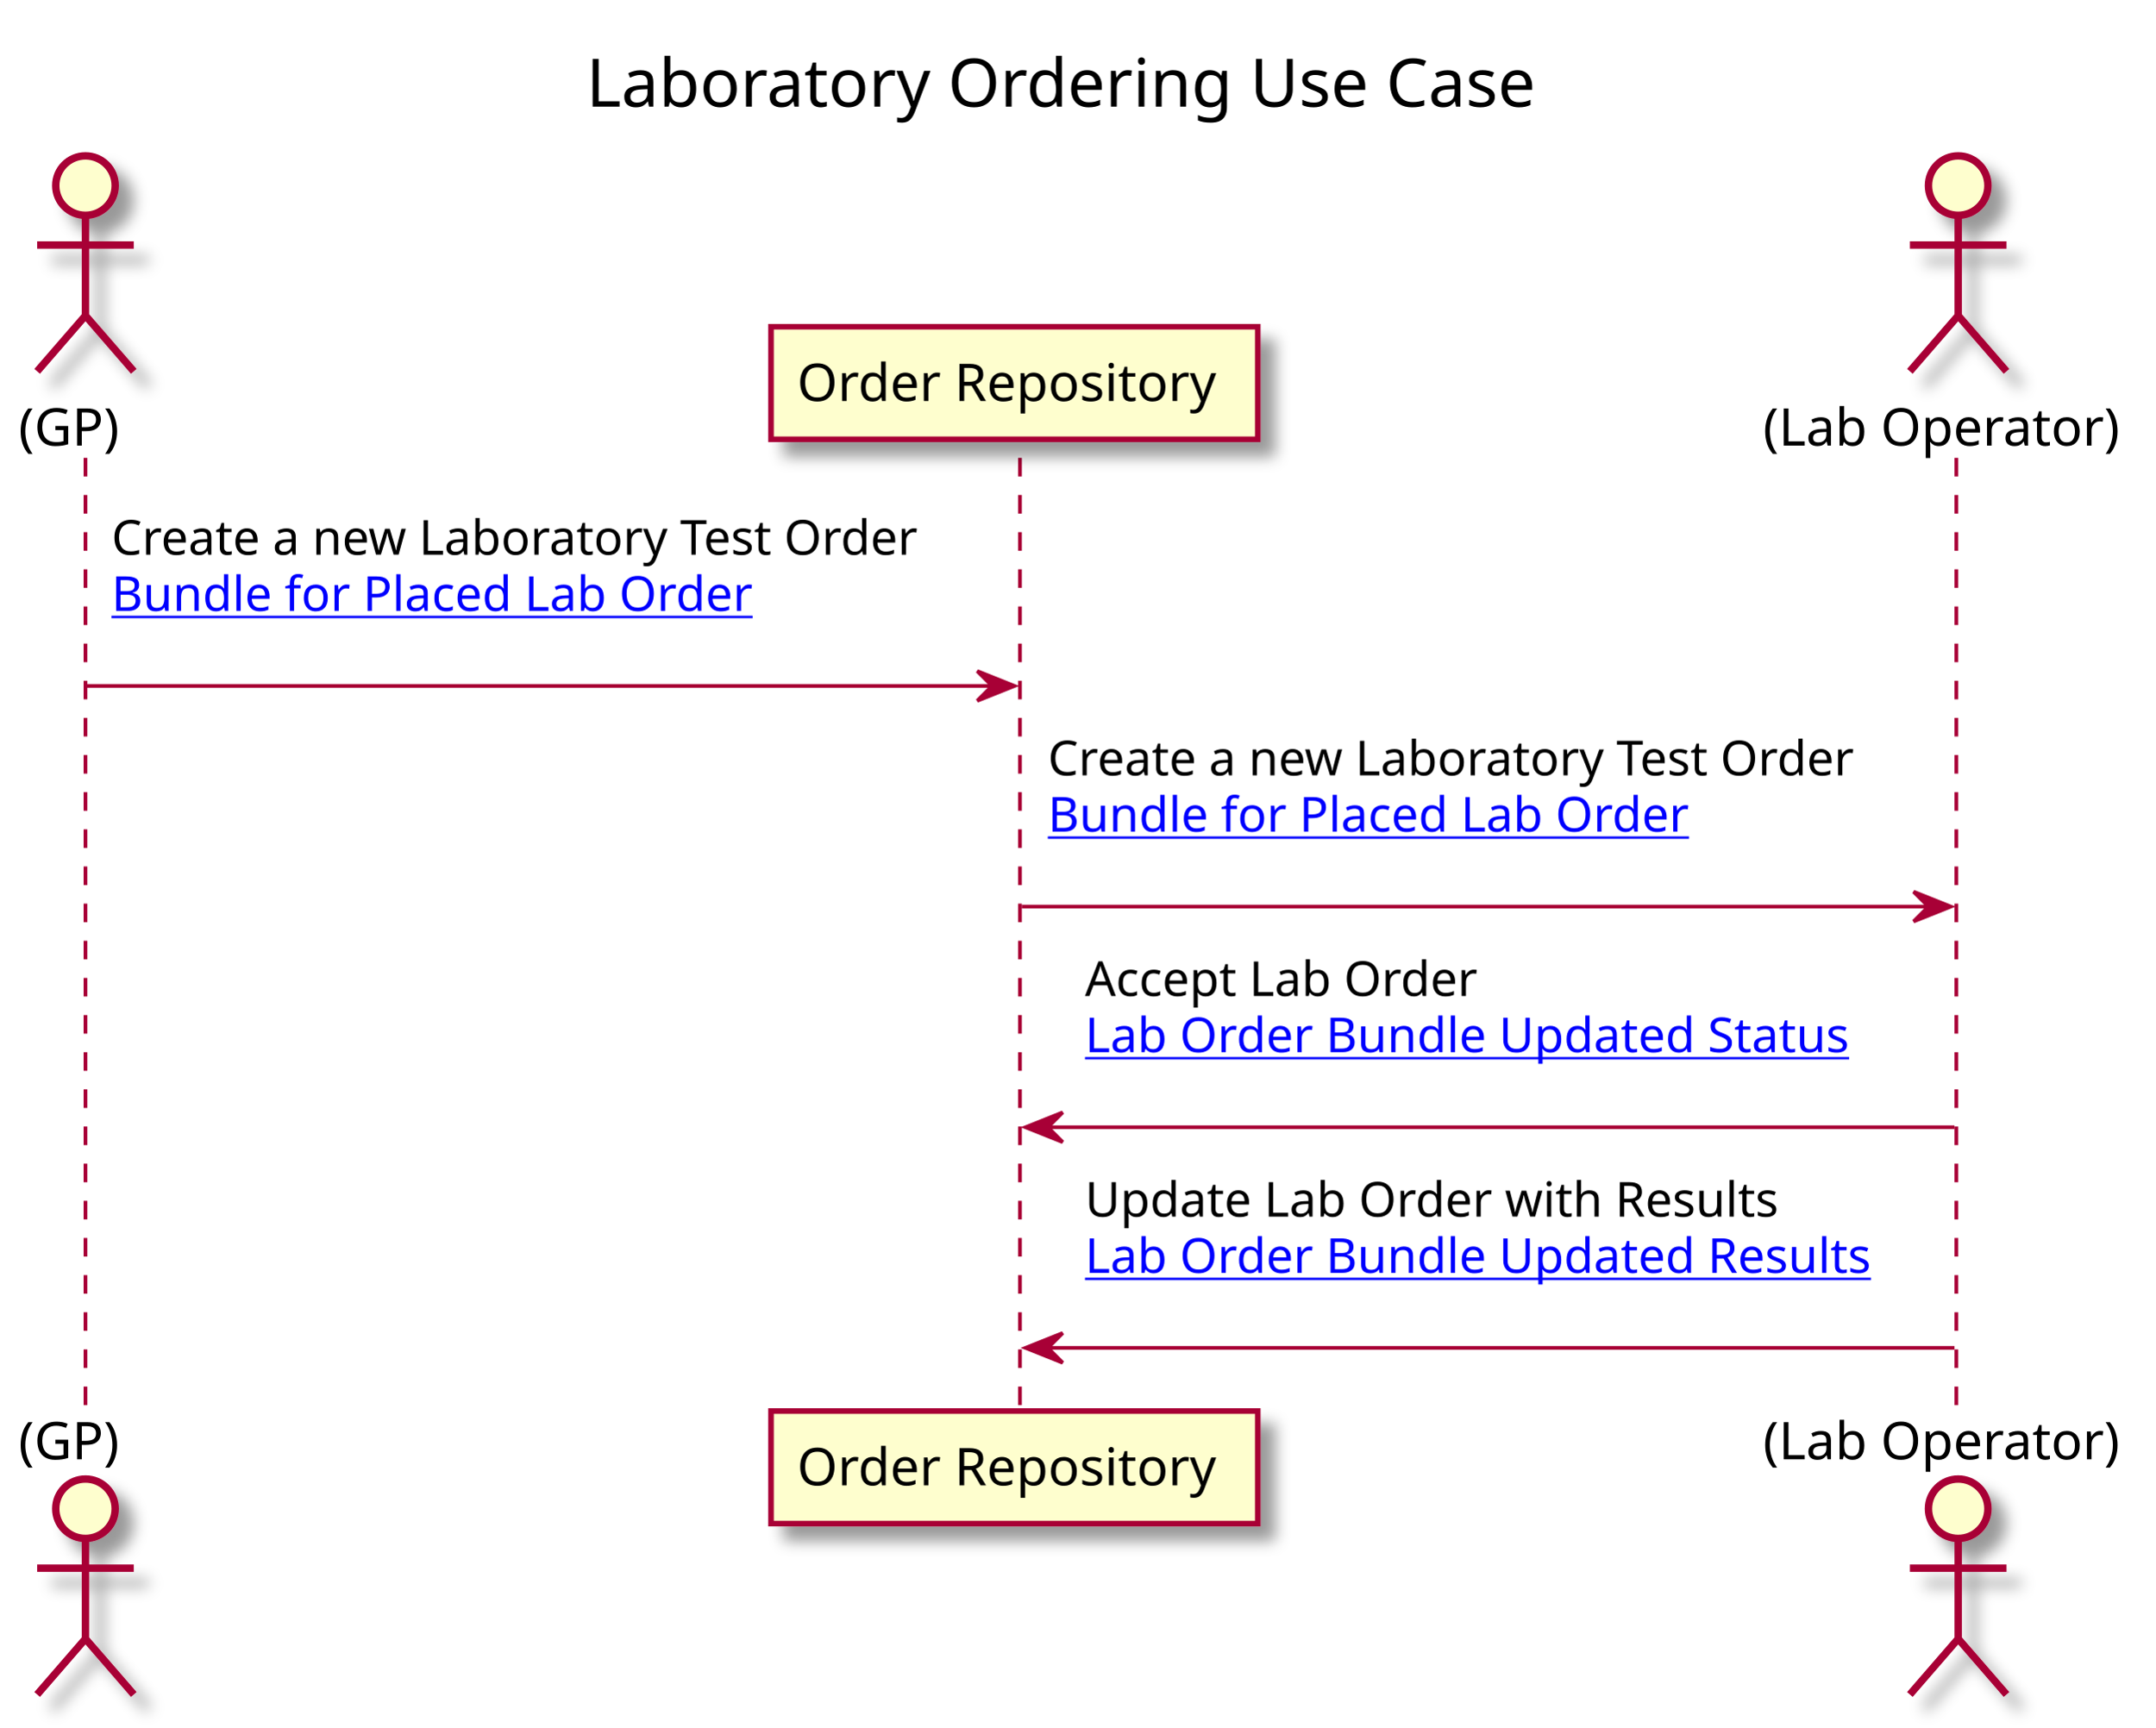
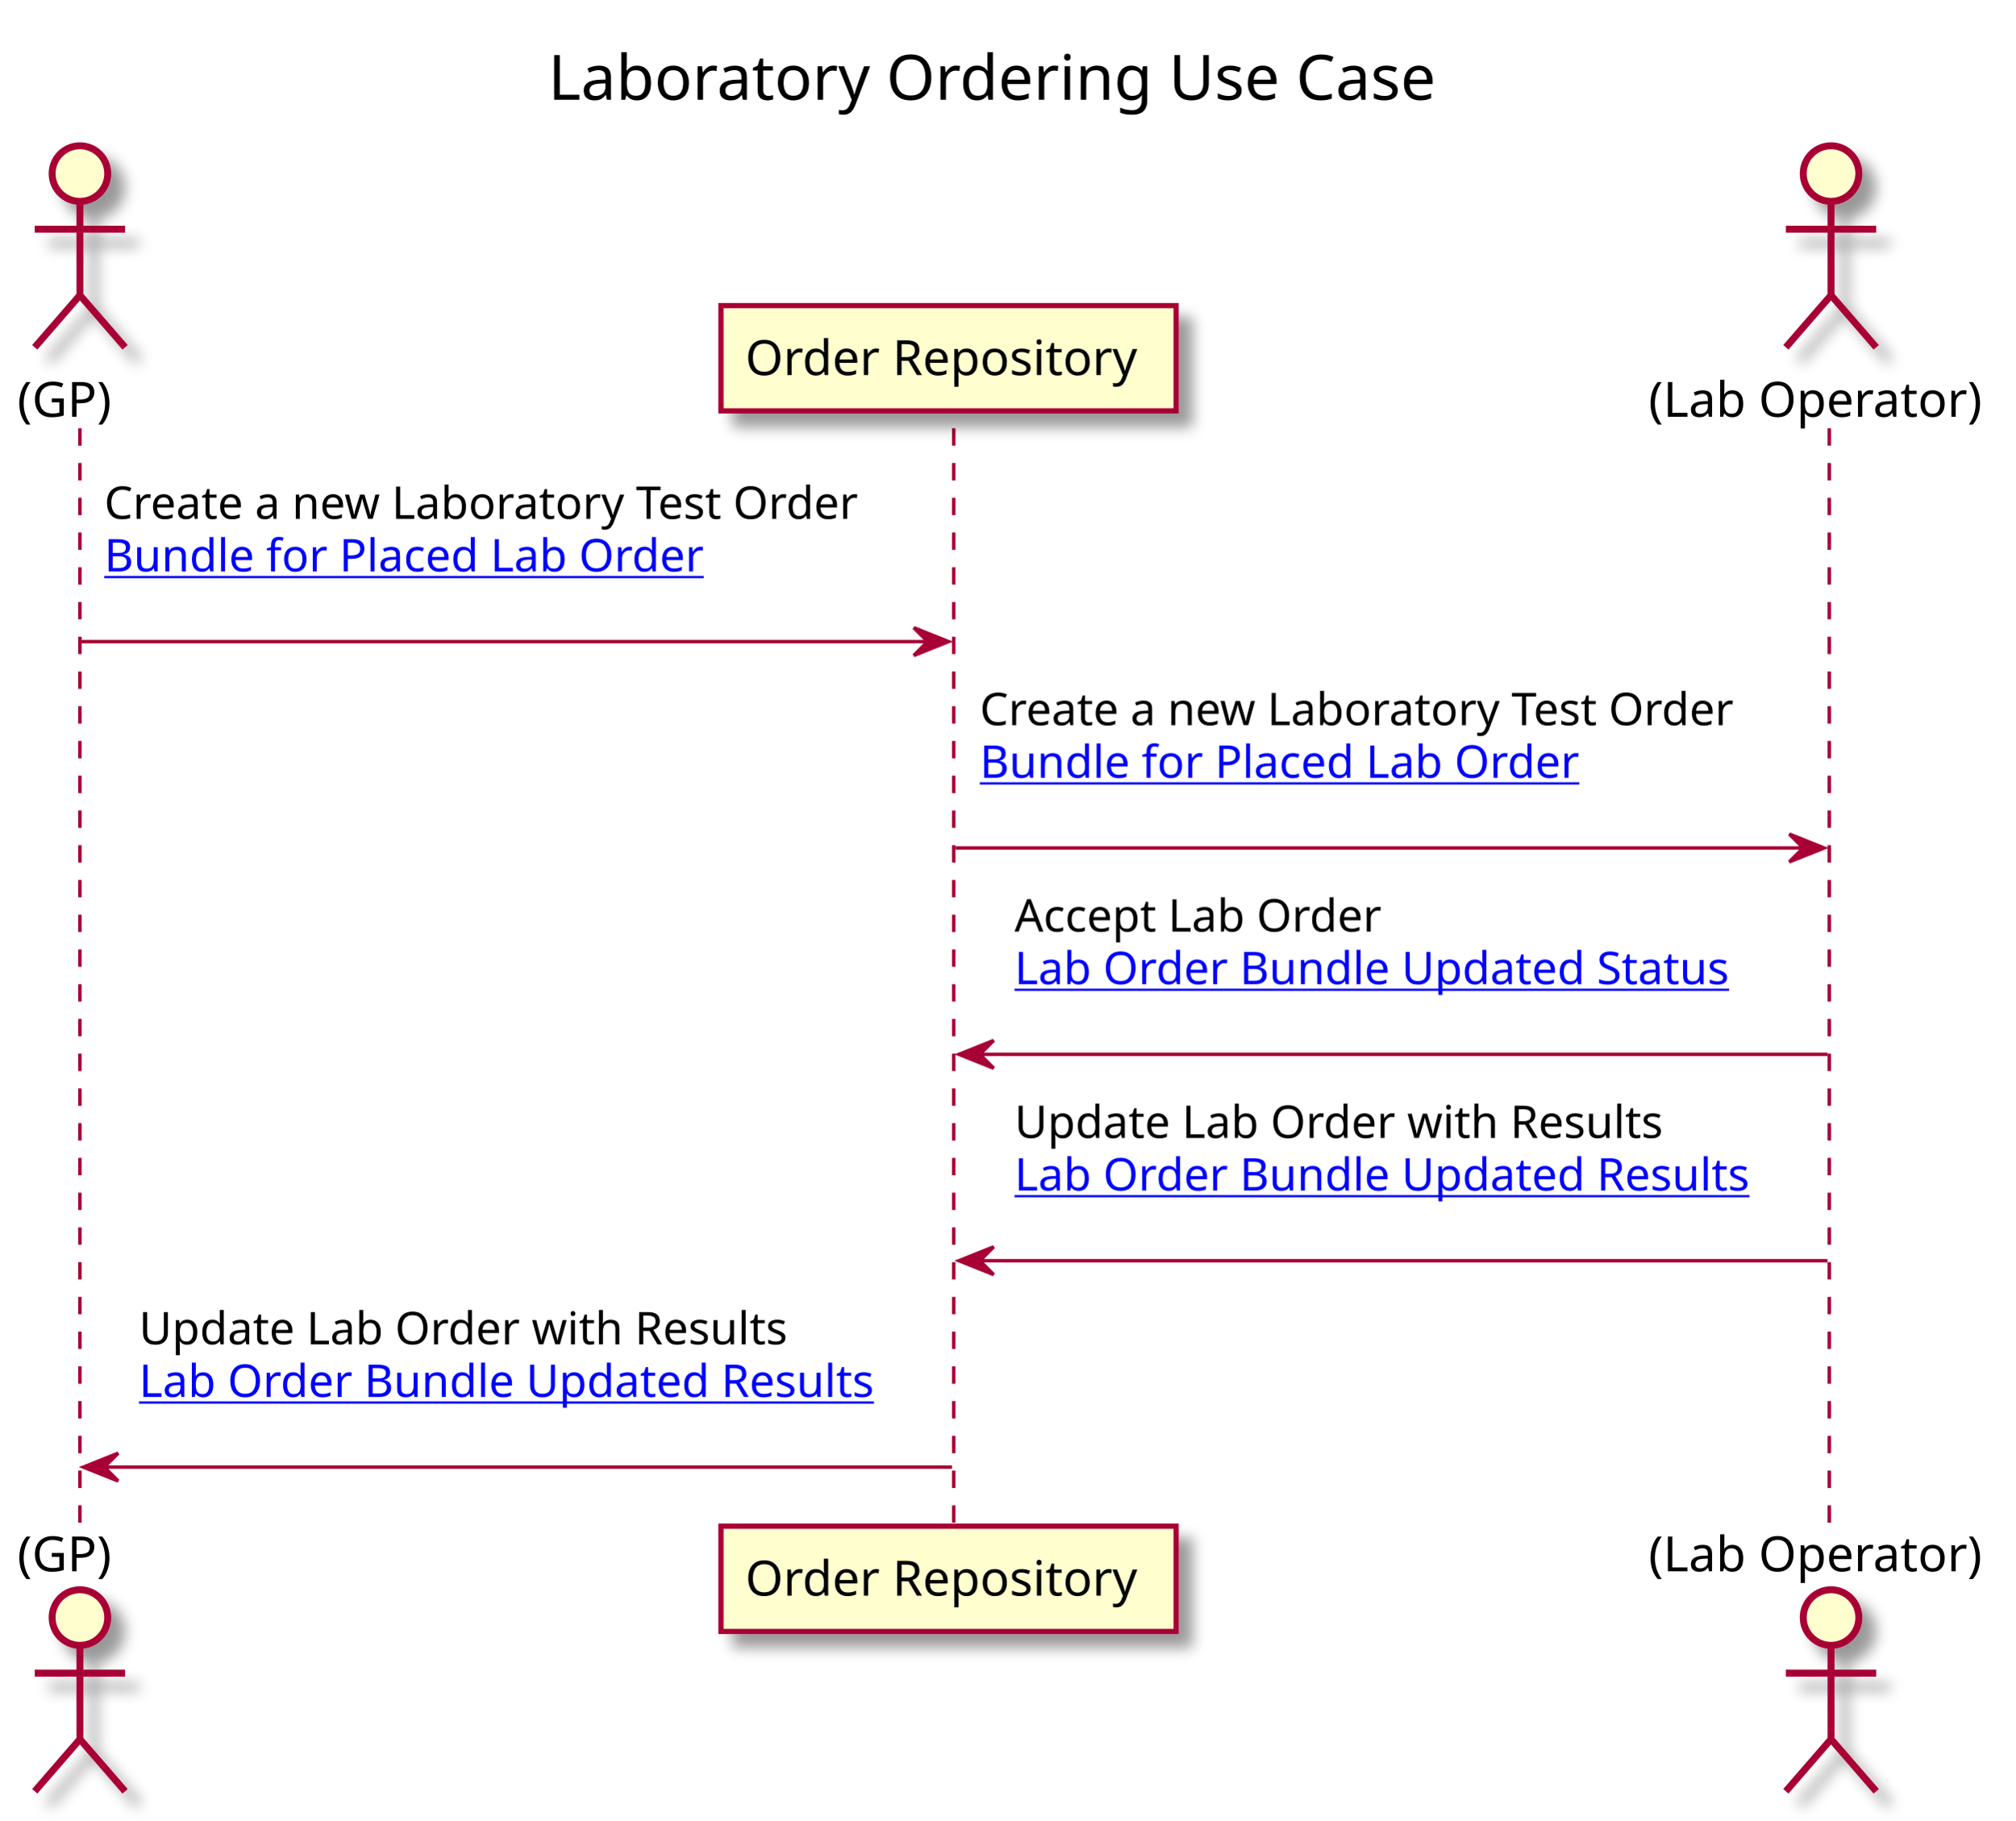
- <svg xmlns="http://www.w3.org/2000/svg" xmlns:xlink="http://www.w3.org/1999/xlink" contentScriptType="application/ecmascript" contentStyleType="text/css" height="465px" preserveAspectRatio="none" style="width:580px;height:465px;" version="1.1" viewBox="0 0 580 465" width="580px" zoomAndPan="magnify">
+ <svg xmlns="http://www.w3.org/2000/svg" xmlns:xlink="http://www.w3.org/1999/xlink" contentScriptType="application/ecmascript" contentStyleType="text/css" height="524px" preserveAspectRatio="none" style="width:580px;height:524px;" version="1.1" viewBox="0 0 580 524" width="580px" zoomAndPan="magnify">
  <defs>
-     <filter height="300%" id="f1bbm4ut2fktrs" width="300%" x="-1" y="-1">
+     <filter height="300%" id="f1awj04sz3m48h" width="300%" x="-1" y="-1">
      <feGaussianBlur result="blurOut" stdDeviation="2.0" />
      <feColorMatrix in="blurOut" result="blurOut2" type="matrix" values="0 0 0 0 0 0 0 0 0 0 0 0 0 0 0 0 0 0 .4 0" />
      <feOffset dx="4.0" dy="4.0" in="blurOut2" result="blurOut3" />
      <feBlend in="SourceGraphic" in2="blurOut3" mode="normal" />
    </filter>
  </defs>
  <g>
    <text fill="#000000" font-family="sans-serif" font-size="18" lengthAdjust="spacing" textLength="269" x="157.75" y="28.708">Laboratory Ordering Use Case</text>
-     <line style="stroke:#A80036;stroke-width:1.0;stroke-dasharray:5.0,5.0;" x1="23" x2="23" y1="123.25" y2="380.844" />
-     <line style="stroke:#A80036;stroke-width:1.0;stroke-dasharray:5.0,5.0;" x1="274.5" x2="274.5" y1="123.25" y2="380.844" />
-     <line style="stroke:#A80036;stroke-width:1.0;stroke-dasharray:5.0,5.0;" x1="526.5" x2="526.5" y1="123.25" y2="380.844" />
+     <line style="stroke:#A80036;stroke-width:1.0;stroke-dasharray:5.0,5.0;" x1="23" x2="23" y1="123.25" y2="440.242" />
+     <line style="stroke:#A80036;stroke-width:1.0;stroke-dasharray:5.0,5.0;" x1="274.5" x2="274.5" y1="123.25" y2="440.242" />
+     <line style="stroke:#A80036;stroke-width:1.0;stroke-dasharray:5.0,5.0;" x1="526.5" x2="526.5" y1="123.25" y2="440.242" />
    <text fill="#000000" font-family="sans-serif" font-size="14" lengthAdjust="spacing" textLength="30" x="5" y="119.948">(GP)</text>
-     <ellipse cx="23" cy="49.953" fill="#FEFECE" filter="url(#f1bbm4ut2fktrs)" rx="8" ry="8" style="stroke:#A80036;stroke-width:2.0;" />
-     <path d="M23,57.953 L23,84.953 M10,65.953 L36,65.953 M23,84.953 L10,99.953 M23,84.953 L36,99.953 " fill="none" filter="url(#f1bbm4ut2fktrs)" style="stroke:#A80036;stroke-width:2.0;" />
-     <text fill="#000000" font-family="sans-serif" font-size="14" lengthAdjust="spacing" textLength="30" x="5" y="392.839">(GP)</text>
-     <ellipse cx="23" cy="406.141" fill="#FEFECE" filter="url(#f1bbm4ut2fktrs)" rx="8" ry="8" style="stroke:#A80036;stroke-width:2.0;" />
-     <path d="M23,414.141 L23,441.141 M10,422.141 L36,422.141 M23,441.141 L10,456.141 M23,441.141 L36,456.141 " fill="none" filter="url(#f1bbm4ut2fktrs)" style="stroke:#A80036;stroke-width:2.0;" />
-     <rect fill="#FEFECE" filter="url(#f1bbm4ut2fktrs)" height="30.297" style="stroke:#A80036;stroke-width:1.5;" width="131" x="207.5" y="87.953" />
+     <ellipse cx="23" cy="49.953" fill="#FEFECE" filter="url(#f1awj04sz3m48h)" rx="8" ry="8" style="stroke:#A80036;stroke-width:2.0;" />
+     <path d="M23,57.953 L23,84.953 M10,65.953 L36,65.953 M23,84.953 L10,99.953 M23,84.953 L36,99.953 " fill="none" filter="url(#f1awj04sz3m48h)" style="stroke:#A80036;stroke-width:2.0;" />
+     <text fill="#000000" font-family="sans-serif" font-size="14" lengthAdjust="spacing" textLength="30" x="5" y="452.237">(GP)</text>
+     <ellipse cx="23" cy="465.539" fill="#FEFECE" filter="url(#f1awj04sz3m48h)" rx="8" ry="8" style="stroke:#A80036;stroke-width:2.0;" />
+     <path d="M23,473.539 L23,500.539 M10,481.539 L36,481.539 M23,500.539 L10,515.539 M23,500.539 L36,515.539 " fill="none" filter="url(#f1awj04sz3m48h)" style="stroke:#A80036;stroke-width:2.0;" />
+     <rect fill="#FEFECE" filter="url(#f1awj04sz3m48h)" height="30.297" style="stroke:#A80036;stroke-width:1.5;" width="131" x="207.5" y="87.953" />
    <text fill="#000000" font-family="sans-serif" font-size="14" lengthAdjust="spacing" textLength="117" x="214.5" y="107.948">Order Repository</text>
-     <rect fill="#FEFECE" filter="url(#f1bbm4ut2fktrs)" height="30.297" style="stroke:#A80036;stroke-width:1.5;" width="131" x="207.5" y="379.844" />
-     <text fill="#000000" font-family="sans-serif" font-size="14" lengthAdjust="spacing" textLength="117" x="214.5" y="399.839">Order Repository</text>
+     <rect fill="#FEFECE" filter="url(#f1awj04sz3m48h)" height="30.297" style="stroke:#A80036;stroke-width:1.5;" width="131" x="207.5" y="439.242" />
+     <text fill="#000000" font-family="sans-serif" font-size="14" lengthAdjust="spacing" textLength="117" x="214.5" y="459.237">Order Repository</text>
    <text fill="#000000" font-family="sans-serif" font-size="14" lengthAdjust="spacing" textLength="99" x="474.5" y="119.948">(Lab Operator)</text>
-     <ellipse cx="527" cy="49.953" fill="#FEFECE" filter="url(#f1bbm4ut2fktrs)" rx="8" ry="8" style="stroke:#A80036;stroke-width:2.0;" />
-     <path d="M527,57.953 L527,84.953 M514,65.953 L540,65.953 M527,84.953 L514,99.953 M527,84.953 L540,99.953 " fill="none" filter="url(#f1bbm4ut2fktrs)" style="stroke:#A80036;stroke-width:2.0;" />
-     <text fill="#000000" font-family="sans-serif" font-size="14" lengthAdjust="spacing" textLength="99" x="474.5" y="392.839">(Lab Operator)</text>
-     <ellipse cx="527" cy="406.141" fill="#FEFECE" filter="url(#f1bbm4ut2fktrs)" rx="8" ry="8" style="stroke:#A80036;stroke-width:2.0;" />
-     <path d="M527,414.141 L527,441.141 M514,422.141 L540,422.141 M527,441.141 L514,456.141 M527,441.141 L540,456.141 " fill="none" filter="url(#f1bbm4ut2fktrs)" style="stroke:#A80036;stroke-width:2.0;" />
+     <ellipse cx="527" cy="49.953" fill="#FEFECE" filter="url(#f1awj04sz3m48h)" rx="8" ry="8" style="stroke:#A80036;stroke-width:2.0;" />
+     <path d="M527,57.953 L527,84.953 M514,65.953 L540,65.953 M527,84.953 L514,99.953 M527,84.953 L540,99.953 " fill="none" filter="url(#f1awj04sz3m48h)" style="stroke:#A80036;stroke-width:2.0;" />
+     <text fill="#000000" font-family="sans-serif" font-size="14" lengthAdjust="spacing" textLength="99" x="474.5" y="452.237">(Lab Operator)</text>
+     <ellipse cx="527" cy="465.539" fill="#FEFECE" filter="url(#f1awj04sz3m48h)" rx="8" ry="8" style="stroke:#A80036;stroke-width:2.0;" />
+     <path d="M527,473.539 L527,500.539 M514,481.539 L540,481.539 M527,500.539 L514,515.539 M527,500.539 L540,515.539 " fill="none" filter="url(#f1awj04sz3m48h)" style="stroke:#A80036;stroke-width:2.0;" />
    <polygon fill="#A80036" points="263,180.648,273,184.648,263,188.648,267,184.648" style="stroke:#A80036;stroke-width:1.0;" />
    <line style="stroke:#A80036;stroke-width:1.0;" x1="23" x2="269" y1="184.648" y2="184.648" />
    <text fill="#000000" font-family="sans-serif" font-size="13" lengthAdjust="spacing" textLength="228" x="30" y="149.317">Create a new Laboratory Test Order</text>
    <a href="ExampleScenario-scenario-lab-ordering-resources.html#lab-order-bundle.v0" target="_top" title="ExampleScenario-scenario-lab-ordering-resources.html#lab-order-bundle.v0" xlink:actuate="onRequest" xlink:href="ExampleScenario-scenario-lab-ordering-resources.html#lab-order-bundle.v0" xlink:show="new" xlink:title="ExampleScenario-scenario-lab-ordering-resources.html#lab-order-bundle.v0" xlink:type="simple">
      <text fill="#0000FF" font-family="sans-serif" font-size="13" lengthAdjust="spacing" text-decoration="underline" textLength="178" x="30" y="164.45">Bundle for Placed Lab Order</text>
    </a>
    <text fill="#000000" font-family="sans-serif" font-size="13" lengthAdjust="spacing" textLength="0" x="34" y="179.583" />
    <polygon fill="#A80036" points="515,240.047,525,244.047,515,248.047,519,244.047" style="stroke:#A80036;stroke-width:1.0;" />
    <line style="stroke:#A80036;stroke-width:1.0;" x1="275" x2="521" y1="244.047" y2="244.047" />
    <text fill="#000000" font-family="sans-serif" font-size="13" lengthAdjust="spacing" textLength="228" x="282" y="208.715">Create a new Laboratory Test Order</text>
    <a href="ExampleScenario-scenario-lab-ordering-resources.html#lab-order-bundle.v0" target="_top" title="ExampleScenario-scenario-lab-ordering-resources.html#lab-order-bundle.v0" xlink:actuate="onRequest" xlink:href="ExampleScenario-scenario-lab-ordering-resources.html#lab-order-bundle.v0" xlink:show="new" xlink:title="ExampleScenario-scenario-lab-ordering-resources.html#lab-order-bundle.v0" xlink:type="simple">
      <text fill="#0000FF" font-family="sans-serif" font-size="13" lengthAdjust="spacing" text-decoration="underline" textLength="178" x="282" y="223.848">Bundle for Placed Lab Order</text>
    </a>
    <text fill="#000000" font-family="sans-serif" font-size="13" lengthAdjust="spacing" textLength="0" x="286" y="238.981" />
    <polygon fill="#A80036" points="286,299.445,276,303.445,286,307.445,282,303.445" style="stroke:#A80036;stroke-width:1.0;" />
    <line style="stroke:#A80036;stroke-width:1.0;" x1="280" x2="526" y1="303.445" y2="303.445" />
    <text fill="#000000" font-family="sans-serif" font-size="13" lengthAdjust="spacing" textLength="111" x="292" y="268.114">Accept Lab Order</text>
    <a href="ExampleScenario-scenario-lab-ordering-resources.html#lab-order-bundle.v1" target="_top" title="ExampleScenario-scenario-lab-ordering-resources.html#lab-order-bundle.v1" xlink:actuate="onRequest" xlink:href="ExampleScenario-scenario-lab-ordering-resources.html#lab-order-bundle.v1" xlink:show="new" xlink:title="ExampleScenario-scenario-lab-ordering-resources.html#lab-order-bundle.v1" xlink:type="simple">
      <text fill="#0000FF" font-family="sans-serif" font-size="13" lengthAdjust="spacing" text-decoration="underline" textLength="216" x="292" y="283.247">Lab Order Bundle Updated Status</text>
    </a>
    <text fill="#000000" font-family="sans-serif" font-size="13" lengthAdjust="spacing" textLength="0" x="296" y="298.379" />
    <polygon fill="#A80036" points="286,358.844,276,362.844,286,366.844,282,362.844" style="stroke:#A80036;stroke-width:1.0;" />
    <line style="stroke:#A80036;stroke-width:1.0;" x1="280" x2="526" y1="362.844" y2="362.844" />
    <text fill="#000000" font-family="sans-serif" font-size="13" lengthAdjust="spacing" textLength="193" x="292" y="327.512">Update Lab Order with Results</text>
    <a href="ExampleScenario-scenario-lab-ordering-resources.html#lab-order-bundle.v2" target="_top" title="ExampleScenario-scenario-lab-ordering-resources.html#lab-order-bundle.v2" xlink:actuate="onRequest" xlink:href="ExampleScenario-scenario-lab-ordering-resources.html#lab-order-bundle.v2" xlink:show="new" xlink:title="ExampleScenario-scenario-lab-ordering-resources.html#lab-order-bundle.v2" xlink:type="simple">
      <text fill="#0000FF" font-family="sans-serif" font-size="13" lengthAdjust="spacing" text-decoration="underline" textLength="220" x="292" y="342.645">Lab Order Bundle Updated Results</text>
    </a>
    <text fill="#000000" font-family="sans-serif" font-size="13" lengthAdjust="spacing" textLength="0" x="296" y="357.778" />
+     <polygon fill="#A80036" points="34,418.242,24,422.242,34,426.242,30,422.242" style="stroke:#A80036;stroke-width:1.0;" />
+     <line style="stroke:#A80036;stroke-width:1.0;" x1="28" x2="274" y1="422.242" y2="422.242" />
+     <text fill="#000000" font-family="sans-serif" font-size="13" lengthAdjust="spacing" textLength="193" x="40" y="386.911">Update Lab Order with Results</text>
+     <a href="ExampleScenario-scenario-lab-ordering-resources.html#lab-order-bundle.v2" target="_top" title="ExampleScenario-scenario-lab-ordering-resources.html#lab-order-bundle.v2" xlink:actuate="onRequest" xlink:href="ExampleScenario-scenario-lab-ordering-resources.html#lab-order-bundle.v2" xlink:show="new" xlink:title="ExampleScenario-scenario-lab-ordering-resources.html#lab-order-bundle.v2" xlink:type="simple">
+       <text fill="#0000FF" font-family="sans-serif" font-size="13" lengthAdjust="spacing" text-decoration="underline" textLength="220" x="40" y="402.043">Lab Order Bundle Updated Results</text>
+     </a>
+     <text fill="#000000" font-family="sans-serif" font-size="13" lengthAdjust="spacing" textLength="0" x="44" y="417.176" />
  </g>
</svg>
